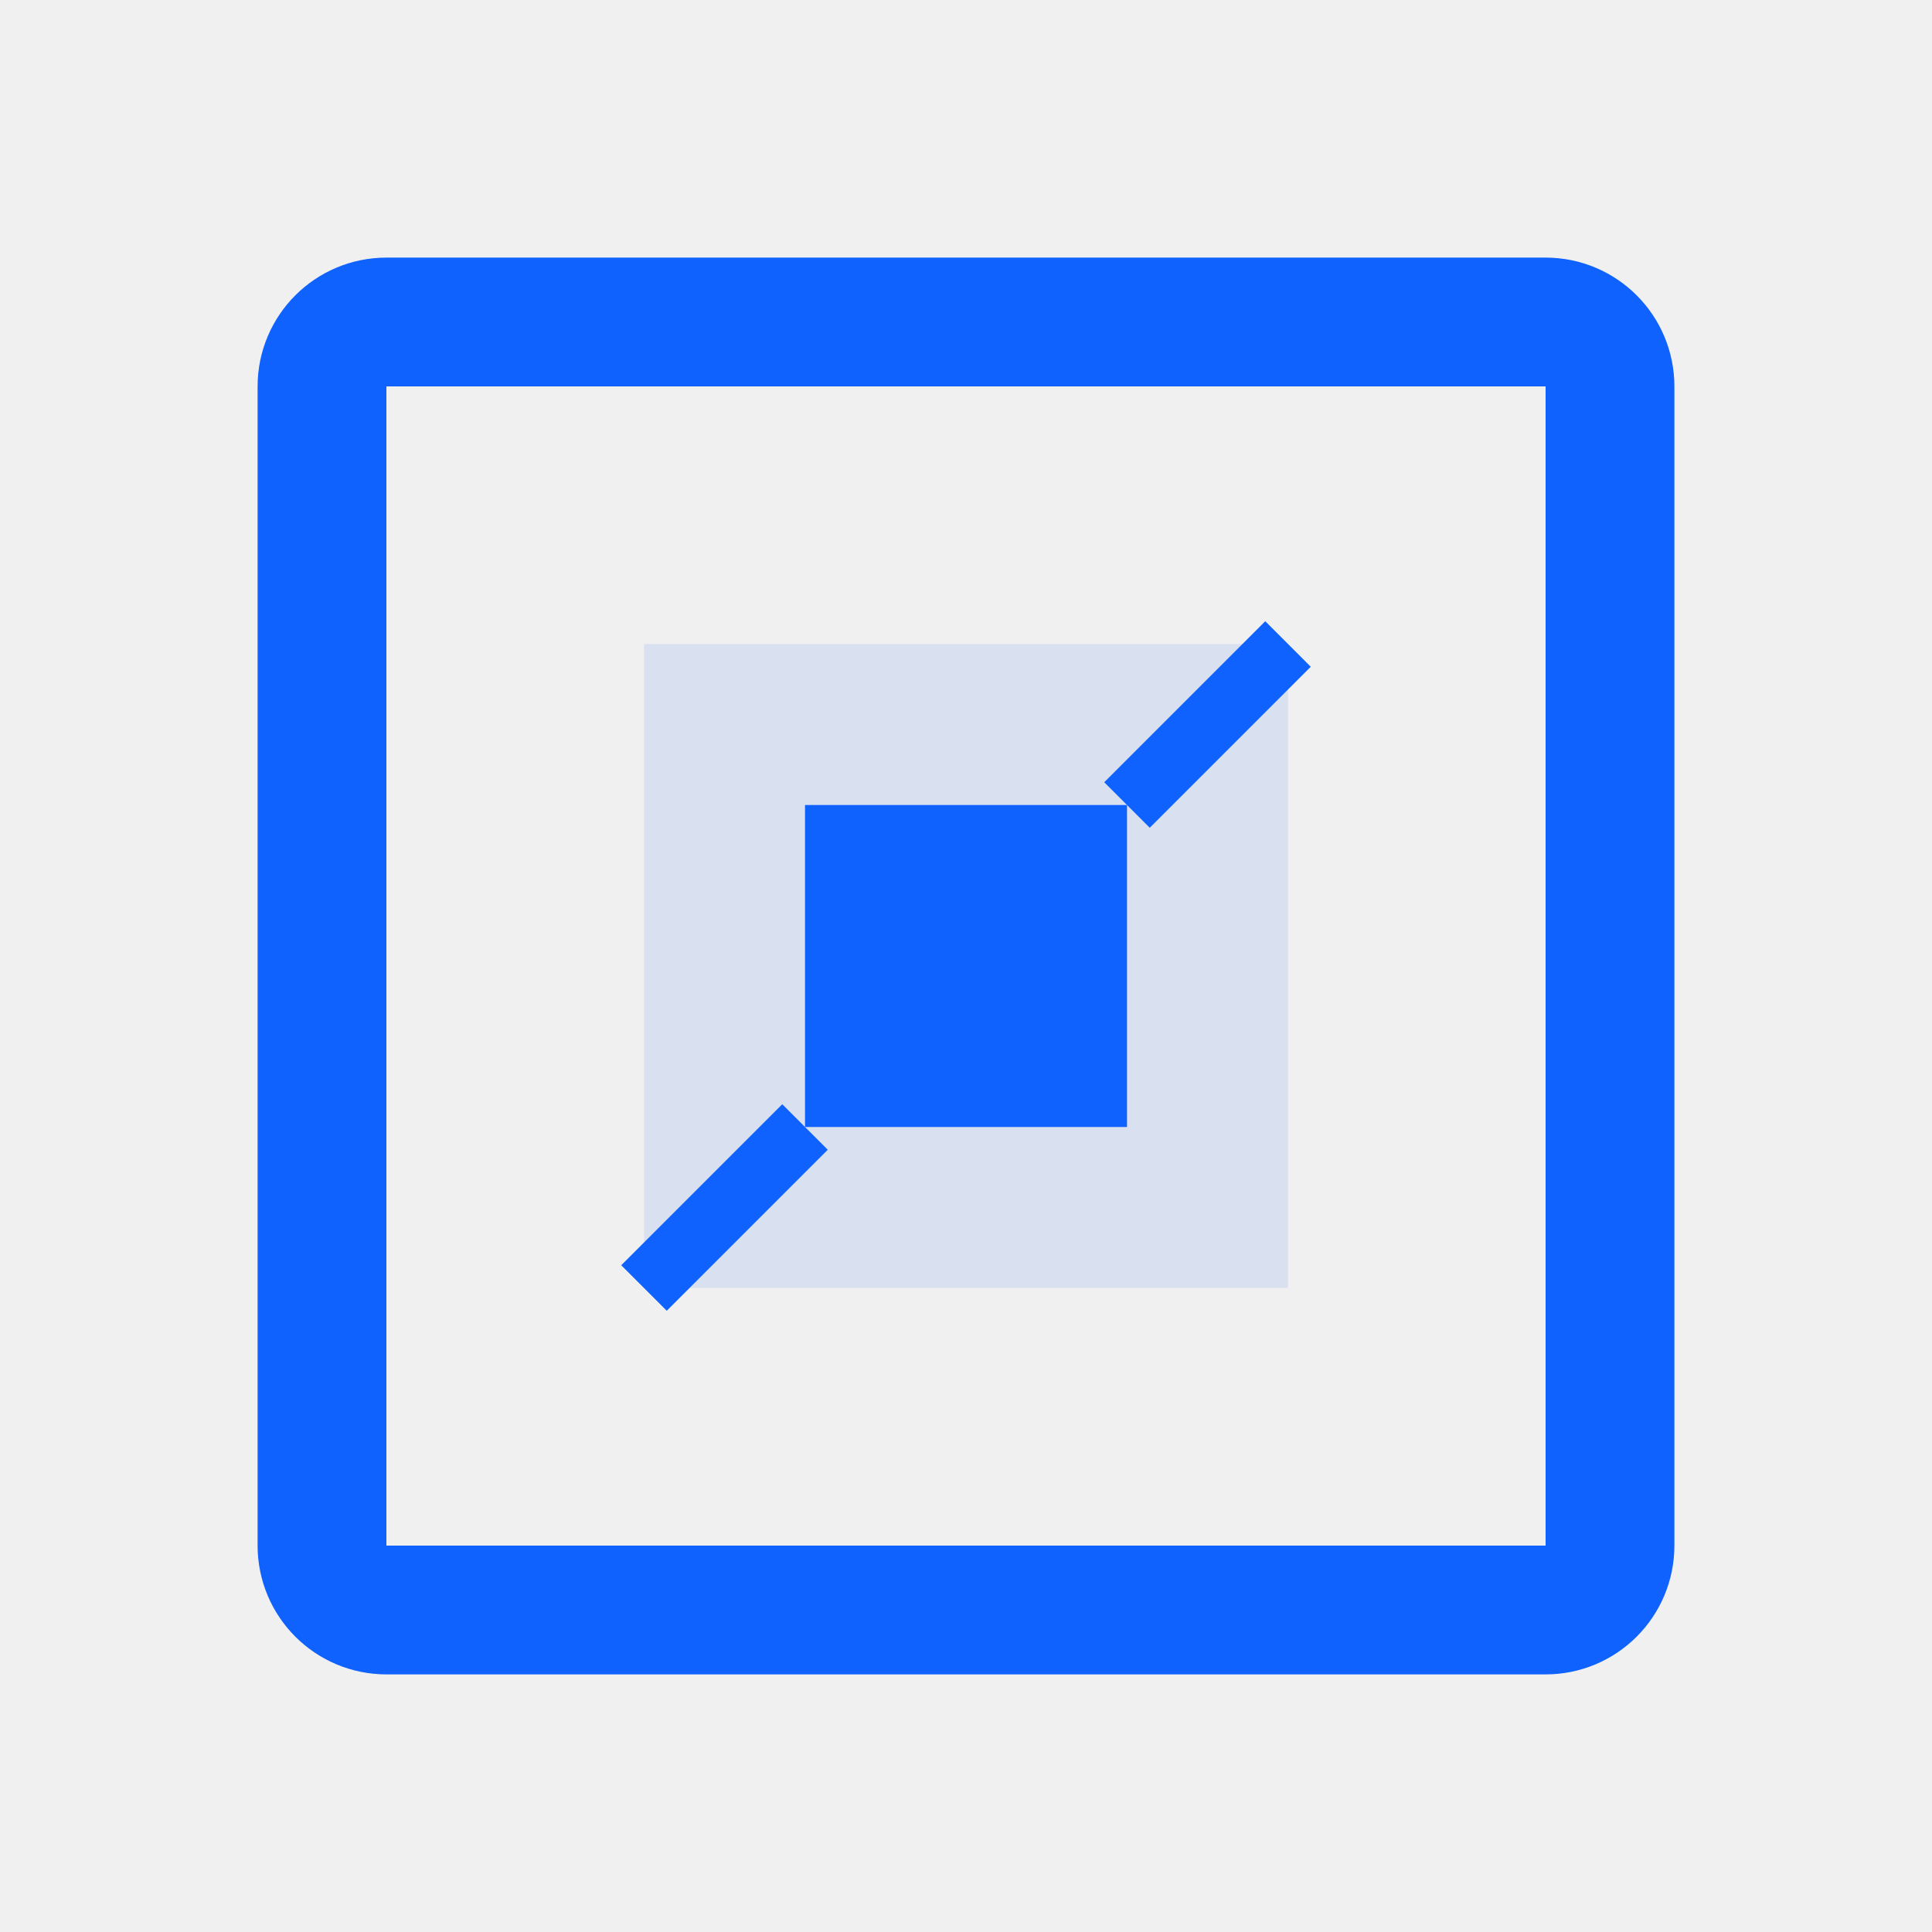
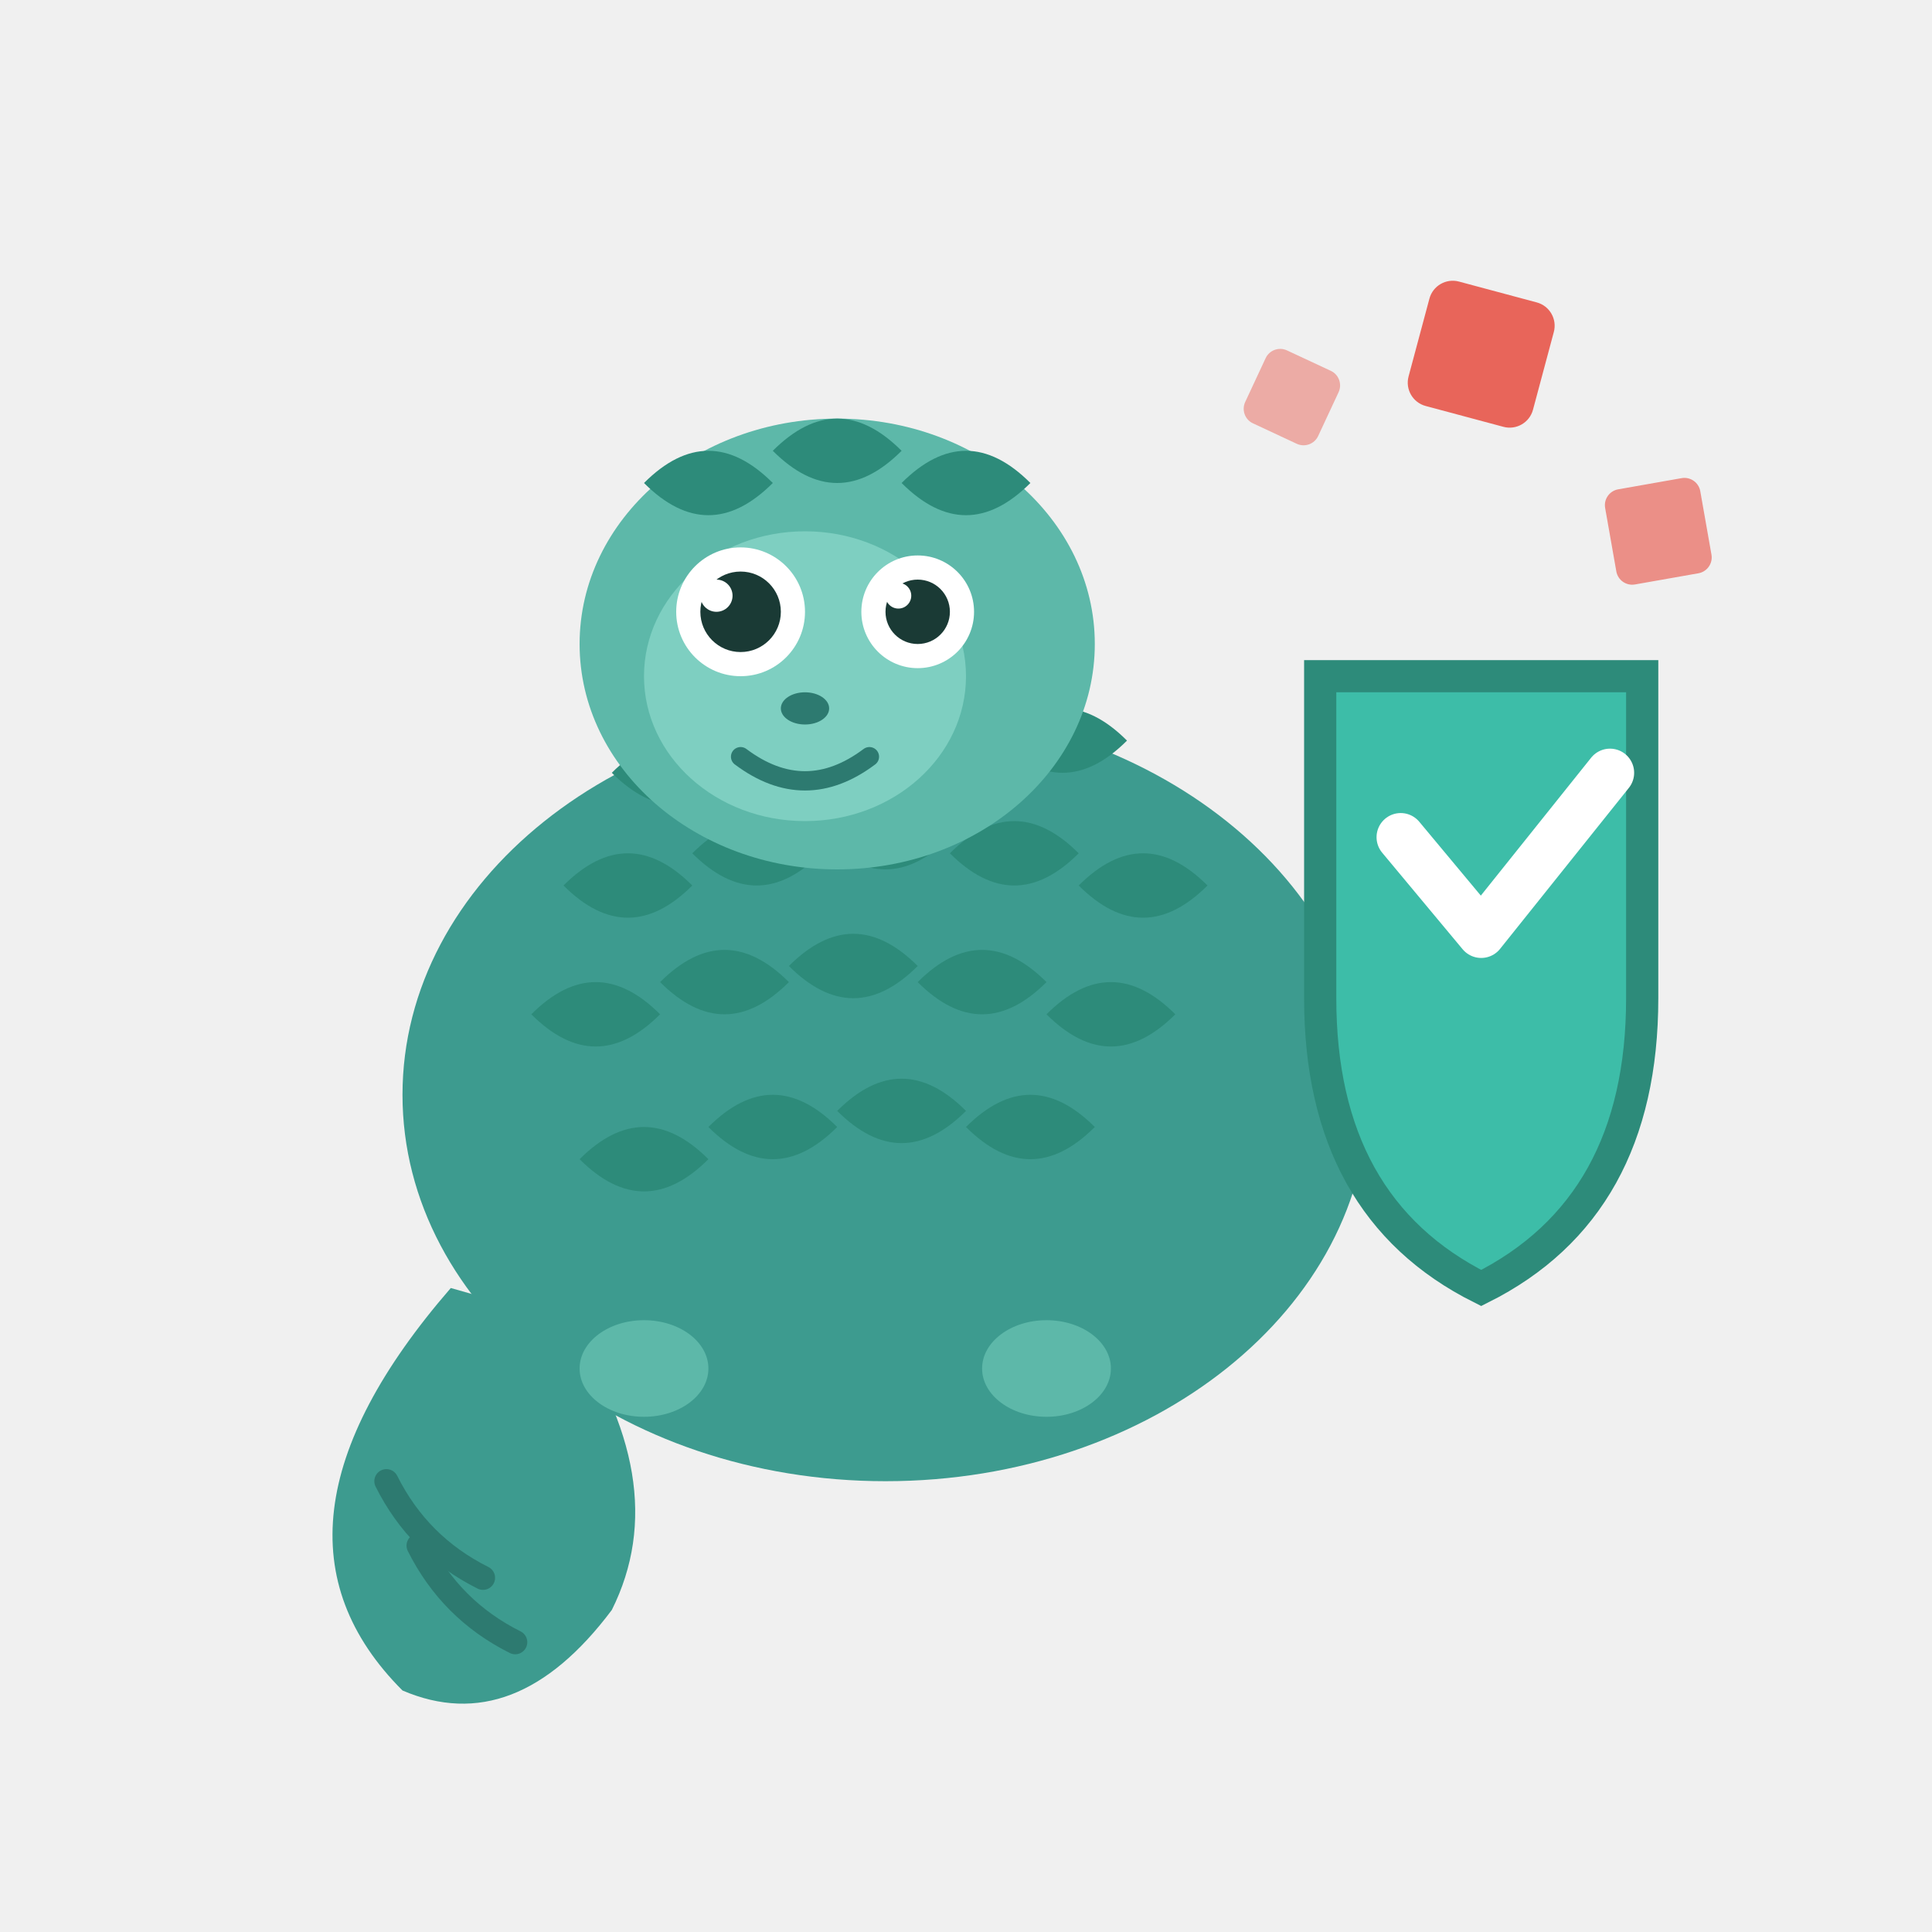
<svg xmlns="http://www.w3.org/2000/svg" width="120" height="120" viewBox="0 0 120 120" fill="none">
-   <rect x="20" y="20" width="80" height="80" rx="4" stroke="#0F62FE" stroke-width="8" />
-   <path d="M40 40H80V80H40V40Z" fill="#0F62FE" fill-opacity="0.1" />
-   <rect x="50" y="50" width="20" height="20" fill="#0F62FE" />
-   <path d="M70 50L80 40" stroke="#0F62FE" stroke-width="4" />
-   <path d="M50 70L40 80" stroke="#0F62FE" stroke-width="4" />
+   <ellipse cx="55" cy="68" rx="30" ry="24" fill="#3D9B8F" />
+   <path d="M28 80 Q15 95 25 105 Q32 108 38 100 Q42 92 35 82" fill="#3D9B8F" />
+   <path d="M26 96 Q28 100 32 102" stroke="#2D7A70" stroke-width="1.5" fill="none" stroke-linecap="round" />
+   <path d="M24 92 Q26 96 30 98" stroke="#2D7A70" stroke-width="1.5" fill="none" stroke-linecap="round" />
+   <path d="M38 48 Q42 44 46 48 Q42 52 38 48Z" fill="#2D8B7A" />
+   <path d="M46 46 Q50 42 54 46 Q50 50 46 46Z" fill="#2D8B7A" />
+   <path d="M54 45 Q58 41 62 45 Q58 49 54 45Z" fill="#2D8B7A" />
+   <path d="M62 46 Q66 42 70 46 Q66 50 62 46Z" fill="#2D8B7A" />
+   <path d="M35 55 Q39 51 43 55 Q39 59 35 55Z" fill="#2D8B7A" />
+   <path d="M43 53 Q47 49 51 53 Q47 57 43 53Z" fill="#2D8B7A" />
+   <path d="M51 52 Q55 48 59 52 Q55 56 51 52Z" fill="#2D8B7A" />
+   <path d="M59 53 Q63 49 67 53 Q63 57 59 53Z" fill="#2D8B7A" />
+   <path d="M67 55 Q71 51 75 55 Q71 59 67 55Z" fill="#2D8B7A" />
+   <path d="M33 63 Q37 59 41 63 Q37 67 33 63Z" fill="#2D8B7A" />
+   <path d="M41 61 Q45 57 49 61 Q45 65 41 61Z" fill="#2D8B7A" />
+   <path d="M49 60 Q53 56 57 60 Q53 64 49 60Z" fill="#2D8B7A" />
+   <path d="M57 61 Q61 57 65 61 Q61 65 57 61Z" fill="#2D8B7A" />
+   <path d="M65 63 Q69 59 73 63 Q69 67 65 63Z" fill="#2D8B7A" />
+   <path d="M36 72 Q40 68 44 72 Q40 76 36 72Z" fill="#2D8B7A" />
+   <path d="M44 70 Q48 66 52 70 Q48 74 44 70Z" fill="#2D8B7A" />
+   <path d="M52 69 Q56 65 60 69 Q56 73 52 69Z" fill="#2D8B7A" />
+   <path d="M60 70 Q64 66 68 70 Q64 74 60 70Z" fill="#2D8B7A" />
+   <ellipse cx="52" cy="40" rx="16" ry="14" fill="#5DB8A9" />
+   <ellipse cx="50" cy="42" rx="10" ry="9" fill="#7ECFC1" />
+   <circle cx="46" cy="38" r="4" fill="white" />
+   <circle cx="46" cy="38" r="2.5" fill="#1A3A35" />
+   <circle cx="44.5" cy="37" r="1" fill="white" />
+   <circle cx="57" cy="38" r="3.5" fill="white" />
+   <circle cx="57" cy="38" r="2" fill="#1A3A35" />
+   <circle cx="55.8" cy="37" r="0.8" fill="white" />
+   <ellipse cx="50" cy="44" rx="1.5" ry="1" fill="#2D7A70" />
+   <path d="M46 47 Q50 50 54 47" stroke="#2D7A70" stroke-width="1.2" fill="none" stroke-linecap="round" />
+   <path d="M40 30 Q44 26 48 30 Q44 34 40 30Z" fill="#2D8B7A" />
+   <path d="M48 28 Q52 24 56 28 Q52 32 48 28Z" fill="#2D8B7A" />
+   <path d="M56 30 Q60 26 64 30 Q60 34 56 30Z" fill="#2D8B7A" />
+   <path d="M82 42 L82 62 Q82 75 92 80 Q102 75 102 62 L102 42 Z" fill="#3DBDA8" stroke="#2D8B7A" stroke-width="2" />
+   <path d="M87 52 L92 58 L100 48" stroke="white" stroke-width="3" fill="none" stroke-linecap="round" stroke-linejoin="round" />
+   <rect x="88" y="18" width="8" height="8" rx="1.5" fill="#E8655A" transform="rotate(15 92 22)" />
+   <rect x="100" y="30" width="6" height="6" rx="1" fill="#E8655A" transform="rotate(-10 103 33)" opacity="0.7" />
+   <rect x="78" y="22" width="5" height="5" rx="1" fill="#E8655A" transform="rotate(25 80 24)" opacity="0.5" />
+   <ellipse cx="40" cy="85" rx="4" ry="3" fill="#5DB8A9" />
+   <ellipse cx="65" cy="85" rx="4" ry="3" fill="#5DB8A9" />
</svg>
